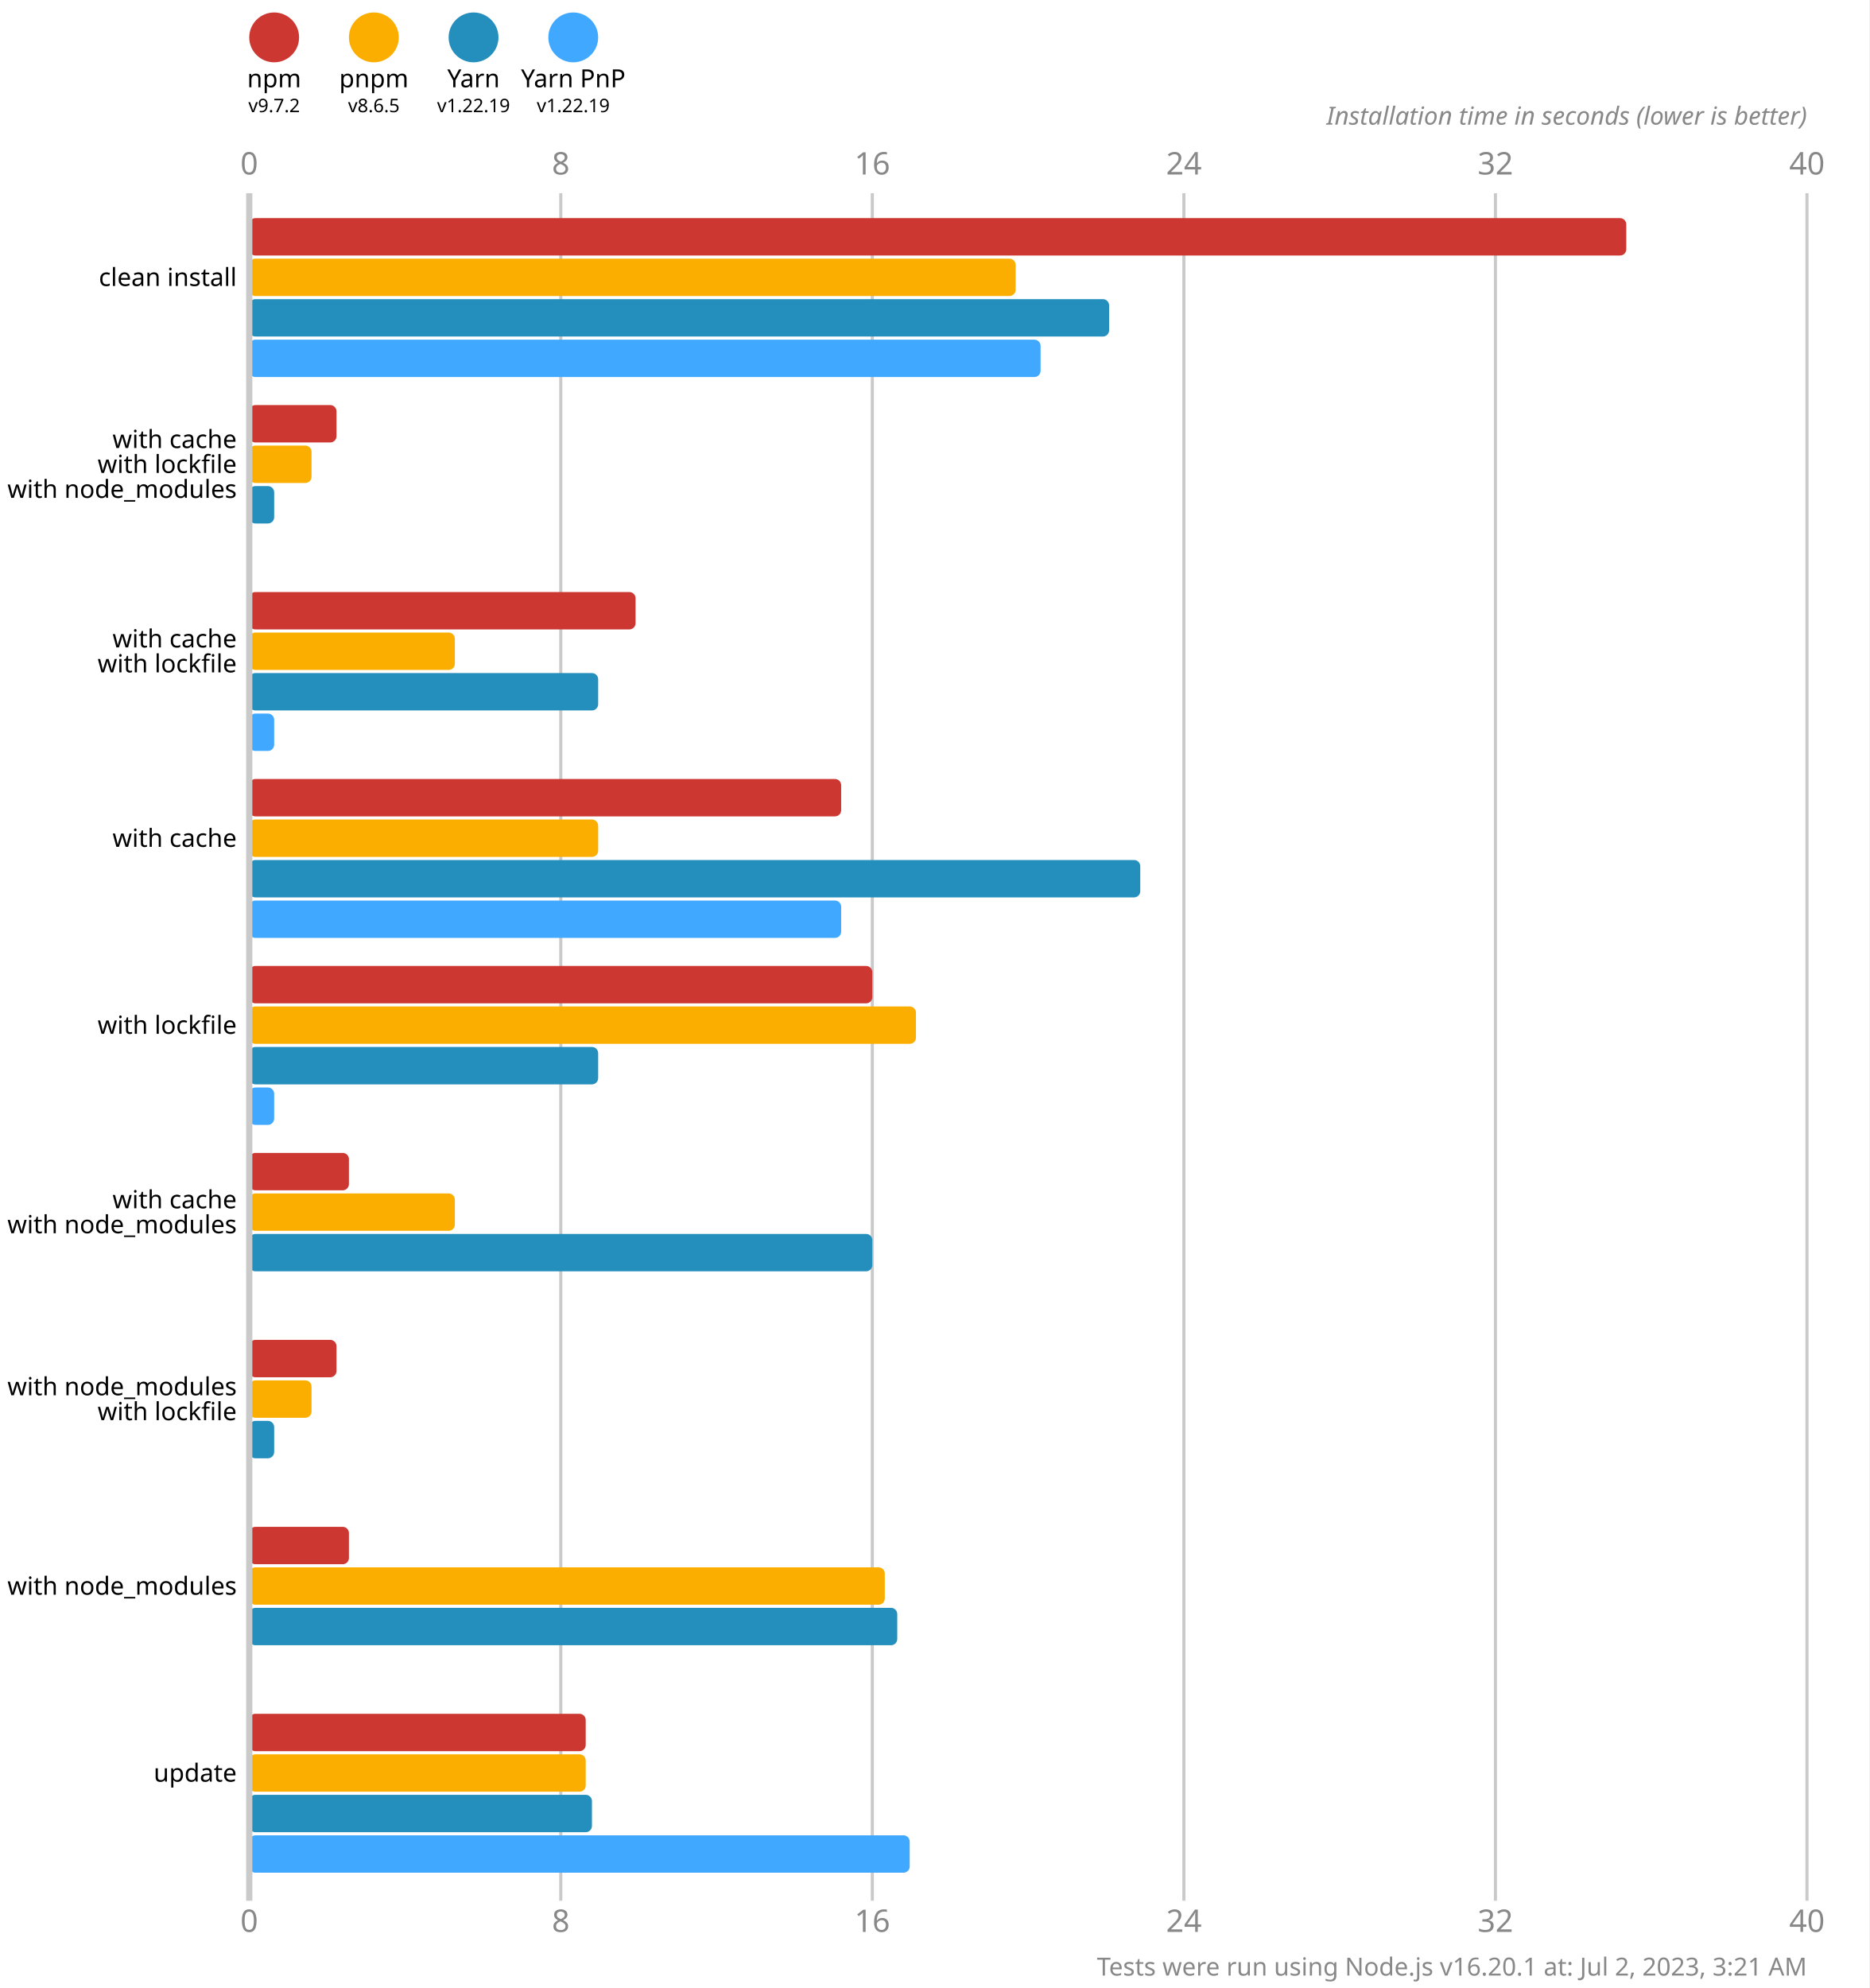
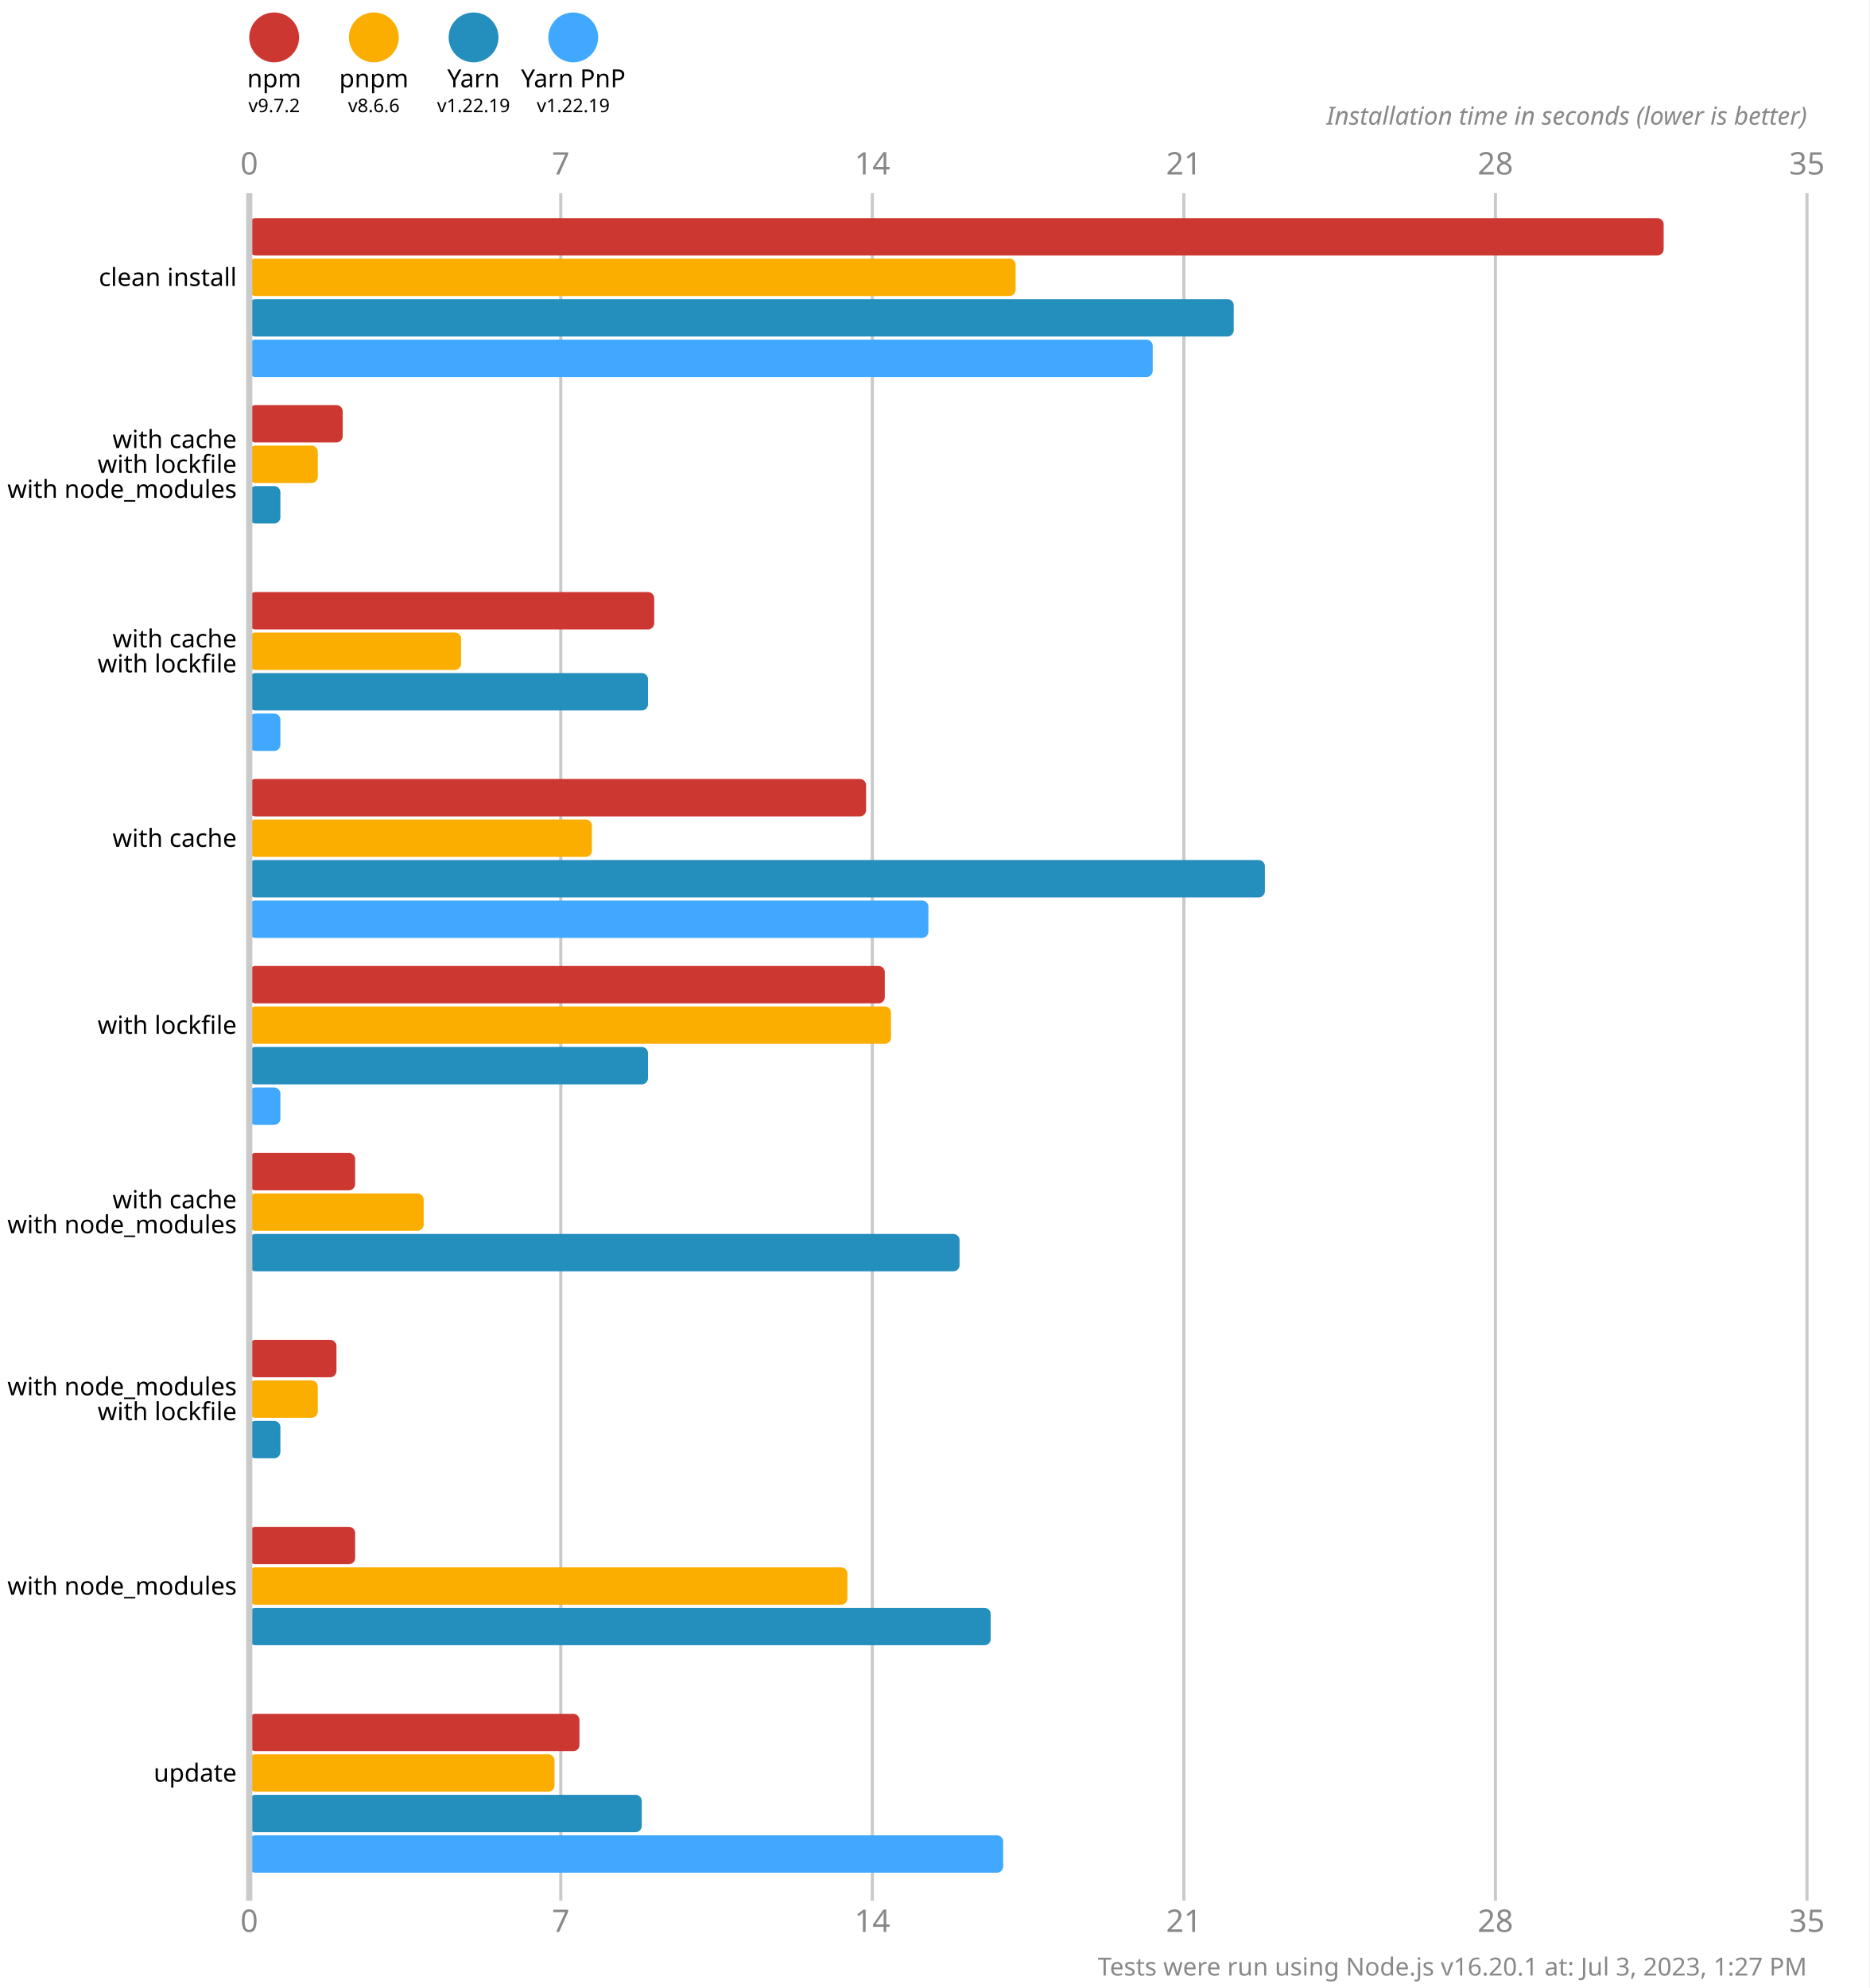
<svg xmlns="http://www.w3.org/2000/svg" version="1.1" viewBox="0 0 300 319">
  <style>
    .font { font-family: sans-serif; }
    .s3 { font-size: 3px; }
    .s4 { font-size: 4px; }
    .s5 { font-size: 5px; }
    .line { stroke: #cacaca; }
    .width { stroke-width: 0.5; }
    .text { fill: #888; }
  </style>
  <rect x="0" y="0" width="300" height="319" fill="#fff" />
  <circle cx="44" cy="6" r="4" fill="#cd3731" />
  <text x="44" y="14" class="font s4" text-anchor="middle">npm</text>
  <text x="44" y="18" class="font s3" text-anchor="middle">v9.7.2</text>
  <circle cx="60" cy="6" r="4" fill="#fbae00" />
  <text x="60" y="14" class="font s4" text-anchor="middle">pnpm</text>
-   <text x="60" y="18" class="font s3" text-anchor="middle">v8.6.5</text>
+   <text x="60" y="18" class="font s3" text-anchor="middle">v8.6.6</text>
  <circle cx="76" cy="6" r="4" fill="#248ebd" />
  <text x="76" y="14" class="font s4" text-anchor="middle">Yarn</text>
  <text x="76" y="18" class="font s3" text-anchor="middle">v1.22.19</text>
  <circle cx="92" cy="6" r="4" fill="#40a9ff" />
  <text x="92" y="14" class="font s4" text-anchor="middle">Yarn PnP</text>
  <text x="92" y="18" class="font s3" text-anchor="middle">v1.22.19</text>
  <text x="40" y="28" class="font s5 text" text-anchor="middle">0</text>
  <text x="40" y="310" class="font s5 text" text-anchor="middle">0</text>
  <line x1="90" y1="31" x2="90" y2="305" class="line width" />
-   <text x="90" y="28" class="font s5 text" text-anchor="middle">8</text>
-   <text x="90" y="310" class="font s5 text" text-anchor="middle">8</text>
+   <text x="90" y="28" class="font s5 text" text-anchor="middle">7</text>
+   <text x="90" y="310" class="font s5 text" text-anchor="middle">7</text>
  <line x1="140" y1="31" x2="140" y2="305" class="line width" />
-   <text x="140" y="28" class="font s5 text" text-anchor="middle">16</text>
-   <text x="140" y="310" class="font s5 text" text-anchor="middle">16</text>
+   <text x="140" y="28" class="font s5 text" text-anchor="middle">14</text>
+   <text x="140" y="310" class="font s5 text" text-anchor="middle">14</text>
  <line x1="190" y1="31" x2="190" y2="305" class="line width" />
-   <text x="190" y="28" class="font s5 text" text-anchor="middle">24</text>
-   <text x="190" y="310" class="font s5 text" text-anchor="middle">24</text>
+   <text x="190" y="28" class="font s5 text" text-anchor="middle">21</text>
+   <text x="190" y="310" class="font s5 text" text-anchor="middle">21</text>
  <line x1="240" y1="31" x2="240" y2="305" class="line width" />
-   <text x="240" y="28" class="font s5 text" text-anchor="middle">32</text>
-   <text x="240" y="310" class="font s5 text" text-anchor="middle">32</text>
+   <text x="240" y="28" class="font s5 text" text-anchor="middle">28</text>
+   <text x="240" y="310" class="font s5 text" text-anchor="middle">28</text>
  <line x1="290" y1="31" x2="290" y2="305" class="line width" />
-   <text x="290" y="28" class="font s5 text" text-anchor="middle">40</text>
-   <text x="290" y="310" class="font s5 text" text-anchor="middle">40</text>
+   <text x="290" y="28" class="font s5 text" text-anchor="middle">35</text>
+   <text x="290" y="310" class="font s5 text" text-anchor="middle">35</text>
  <text x="290" y="20" class="font s4 text" font-style="italic" text-anchor="end">Installation time in seconds (lower is better)</text>
-   <rect x="40" y="35" width="221" height="6" fill="#cd3731" rx="1" ry="1" />
+   <rect x="40" y="35" width="227" height="6" fill="#cd3731" rx="1" ry="1" />
  <rect x="40" y="41.5" width="123" height="6" fill="#fbae00" rx="1" ry="1" />
-   <rect x="40" y="48" width="138" height="6" fill="#248ebd" rx="1" ry="1" />
-   <rect x="40" y="54.5" width="127" height="6" fill="#40a9ff" rx="1" ry="1" />
-   <rect x="40" y="65" width="14" height="6" fill="#cd3731" rx="1" ry="1" />
-   <rect x="40" y="71.5" width="10" height="6" fill="#fbae00" rx="1" ry="1" />
-   <rect x="40" y="78" width="4" height="6" fill="#248ebd" rx="1" ry="1" />
+   <rect x="40" y="48" width="158" height="6" fill="#248ebd" rx="1" ry="1" />
+   <rect x="40" y="54.5" width="145" height="6" fill="#40a9ff" rx="1" ry="1" />
+   <rect x="40" y="65" width="15" height="6" fill="#cd3731" rx="1" ry="1" />
+   <rect x="40" y="71.5" width="11" height="6" fill="#fbae00" rx="1" ry="1" />
+   <rect x="40" y="78" width="5" height="6" fill="#248ebd" rx="1" ry="1" />
  <rect x="40" y="84.5" width="0" height="6" fill="#40a9ff" rx="1" ry="1" />
-   <rect x="40" y="95" width="62" height="6" fill="#cd3731" rx="1" ry="1" />
-   <rect x="40" y="101.5" width="33" height="6" fill="#fbae00" rx="1" ry="1" />
-   <rect x="40" y="108" width="56" height="6" fill="#248ebd" rx="1" ry="1" />
-   <rect x="40" y="114.5" width="4" height="6" fill="#40a9ff" rx="1" ry="1" />
-   <rect x="40" y="125" width="95" height="6" fill="#cd3731" rx="1" ry="1" />
-   <rect x="40" y="131.5" width="56" height="6" fill="#fbae00" rx="1" ry="1" />
-   <rect x="40" y="138" width="143" height="6" fill="#248ebd" rx="1" ry="1" />
-   <rect x="40" y="144.5" width="95" height="6" fill="#40a9ff" rx="1" ry="1" />
-   <rect x="40" y="155" width="100" height="6" fill="#cd3731" rx="1" ry="1" />
-   <rect x="40" y="161.5" width="107" height="6" fill="#fbae00" rx="1" ry="1" />
-   <rect x="40" y="168" width="56" height="6" fill="#248ebd" rx="1" ry="1" />
-   <rect x="40" y="174.5" width="4" height="6" fill="#40a9ff" rx="1" ry="1" />
-   <rect x="40" y="185" width="16" height="6" fill="#cd3731" rx="1" ry="1" />
-   <rect x="40" y="191.5" width="33" height="6" fill="#fbae00" rx="1" ry="1" />
-   <rect x="40" y="198" width="100" height="6" fill="#248ebd" rx="1" ry="1" />
+   <rect x="40" y="95" width="65" height="6" fill="#cd3731" rx="1" ry="1" />
+   <rect x="40" y="101.5" width="34" height="6" fill="#fbae00" rx="1" ry="1" />
+   <rect x="40" y="108" width="64" height="6" fill="#248ebd" rx="1" ry="1" />
+   <rect x="40" y="114.5" width="5" height="6" fill="#40a9ff" rx="1" ry="1" />
+   <rect x="40" y="125" width="99" height="6" fill="#cd3731" rx="1" ry="1" />
+   <rect x="40" y="131.5" width="55" height="6" fill="#fbae00" rx="1" ry="1" />
+   <rect x="40" y="138" width="163" height="6" fill="#248ebd" rx="1" ry="1" />
+   <rect x="40" y="144.5" width="109" height="6" fill="#40a9ff" rx="1" ry="1" />
+   <rect x="40" y="155" width="102" height="6" fill="#cd3731" rx="1" ry="1" />
+   <rect x="40" y="161.5" width="103" height="6" fill="#fbae00" rx="1" ry="1" />
+   <rect x="40" y="168" width="64" height="6" fill="#248ebd" rx="1" ry="1" />
+   <rect x="40" y="174.5" width="5" height="6" fill="#40a9ff" rx="1" ry="1" />
+   <rect x="40" y="185" width="17" height="6" fill="#cd3731" rx="1" ry="1" />
+   <rect x="40" y="191.5" width="28" height="6" fill="#fbae00" rx="1" ry="1" />
+   <rect x="40" y="198" width="114" height="6" fill="#248ebd" rx="1" ry="1" />
  <rect x="40" y="204.5" width="0" height="6" fill="#40a9ff" rx="1" ry="1" />
  <rect x="40" y="215" width="14" height="6" fill="#cd3731" rx="1" ry="1" />
-   <rect x="40" y="221.5" width="10" height="6" fill="#fbae00" rx="1" ry="1" />
-   <rect x="40" y="228" width="4" height="6" fill="#248ebd" rx="1" ry="1" />
+   <rect x="40" y="221.5" width="11" height="6" fill="#fbae00" rx="1" ry="1" />
+   <rect x="40" y="228" width="5" height="6" fill="#248ebd" rx="1" ry="1" />
  <rect x="40" y="234.5" width="0" height="6" fill="#40a9ff" rx="1" ry="1" />
-   <rect x="40" y="245" width="16" height="6" fill="#cd3731" rx="1" ry="1" />
-   <rect x="40" y="251.5" width="102" height="6" fill="#fbae00" rx="1" ry="1" />
-   <rect x="40" y="258" width="104" height="6" fill="#248ebd" rx="1" ry="1" />
+   <rect x="40" y="245" width="17" height="6" fill="#cd3731" rx="1" ry="1" />
+   <rect x="40" y="251.5" width="96" height="6" fill="#fbae00" rx="1" ry="1" />
+   <rect x="40" y="258" width="119" height="6" fill="#248ebd" rx="1" ry="1" />
  <rect x="40" y="264.5" width="0" height="6" fill="#40a9ff" rx="1" ry="1" />
-   <rect x="40" y="275" width="54" height="6" fill="#cd3731" rx="1" ry="1" />
-   <rect x="40" y="281.5" width="54" height="6" fill="#fbae00" rx="1" ry="1" />
-   <rect x="40" y="288" width="55" height="6" fill="#248ebd" rx="1" ry="1" />
-   <rect x="40" y="294.5" width="106" height="6" fill="#40a9ff" rx="1" ry="1" />
+   <rect x="40" y="275" width="53" height="6" fill="#cd3731" rx="1" ry="1" />
+   <rect x="40" y="281.5" width="49" height="6" fill="#fbae00" rx="1" ry="1" />
+   <rect x="40" y="288" width="63" height="6" fill="#248ebd" rx="1" ry="1" />
+   <rect x="40" y="294.5" width="121" height="6" fill="#40a9ff" rx="1" ry="1" />
  <line x1="40" y1="31" x2="40" y2="305" class="line" />
  <text x="38" y="44.5" class="font s4" dominant-baseline="middle" text-anchor="end">clean install</text>
  <text x="38" y="70.5" class="font s4" dominant-baseline="middle" text-anchor="end">with cache</text>
  <text x="38" y="74.5" class="font s4" dominant-baseline="middle" text-anchor="end">with lockfile</text>
  <text x="38" y="78.5" class="font s4" dominant-baseline="middle" text-anchor="end">with node_modules</text>
  <text x="38" y="102.5" class="font s4" dominant-baseline="middle" text-anchor="end">with cache</text>
  <text x="38" y="106.5" class="font s4" dominant-baseline="middle" text-anchor="end">with lockfile</text>
  <text x="38" y="134.5" class="font s4" dominant-baseline="middle" text-anchor="end">with cache</text>
  <text x="38" y="164.5" class="font s4" dominant-baseline="middle" text-anchor="end">with lockfile</text>
  <text x="38" y="192.5" class="font s4" dominant-baseline="middle" text-anchor="end">with cache</text>
  <text x="38" y="196.5" class="font s4" dominant-baseline="middle" text-anchor="end">with node_modules</text>
  <text x="38" y="222.5" class="font s4" dominant-baseline="middle" text-anchor="end">with node_modules</text>
  <text x="38" y="226.5" class="font s4" dominant-baseline="middle" text-anchor="end">with lockfile</text>
  <text x="38" y="254.5" class="font s4" dominant-baseline="middle" text-anchor="end">with node_modules</text>
  <text x="38" y="284.5" class="font s4" dominant-baseline="middle" text-anchor="end">update</text>
-   <text x="290" y="317" class="font s4 text" text-anchor="end">Tests were run using Node.js v16.20.1 at: Jul 2, 2023, 3:21 AM</text>
+   <text x="290" y="317" class="font s4 text" text-anchor="end">Tests were run using Node.js v16.20.1 at: Jul 3, 2023, 1:27 PM</text>
</svg>
